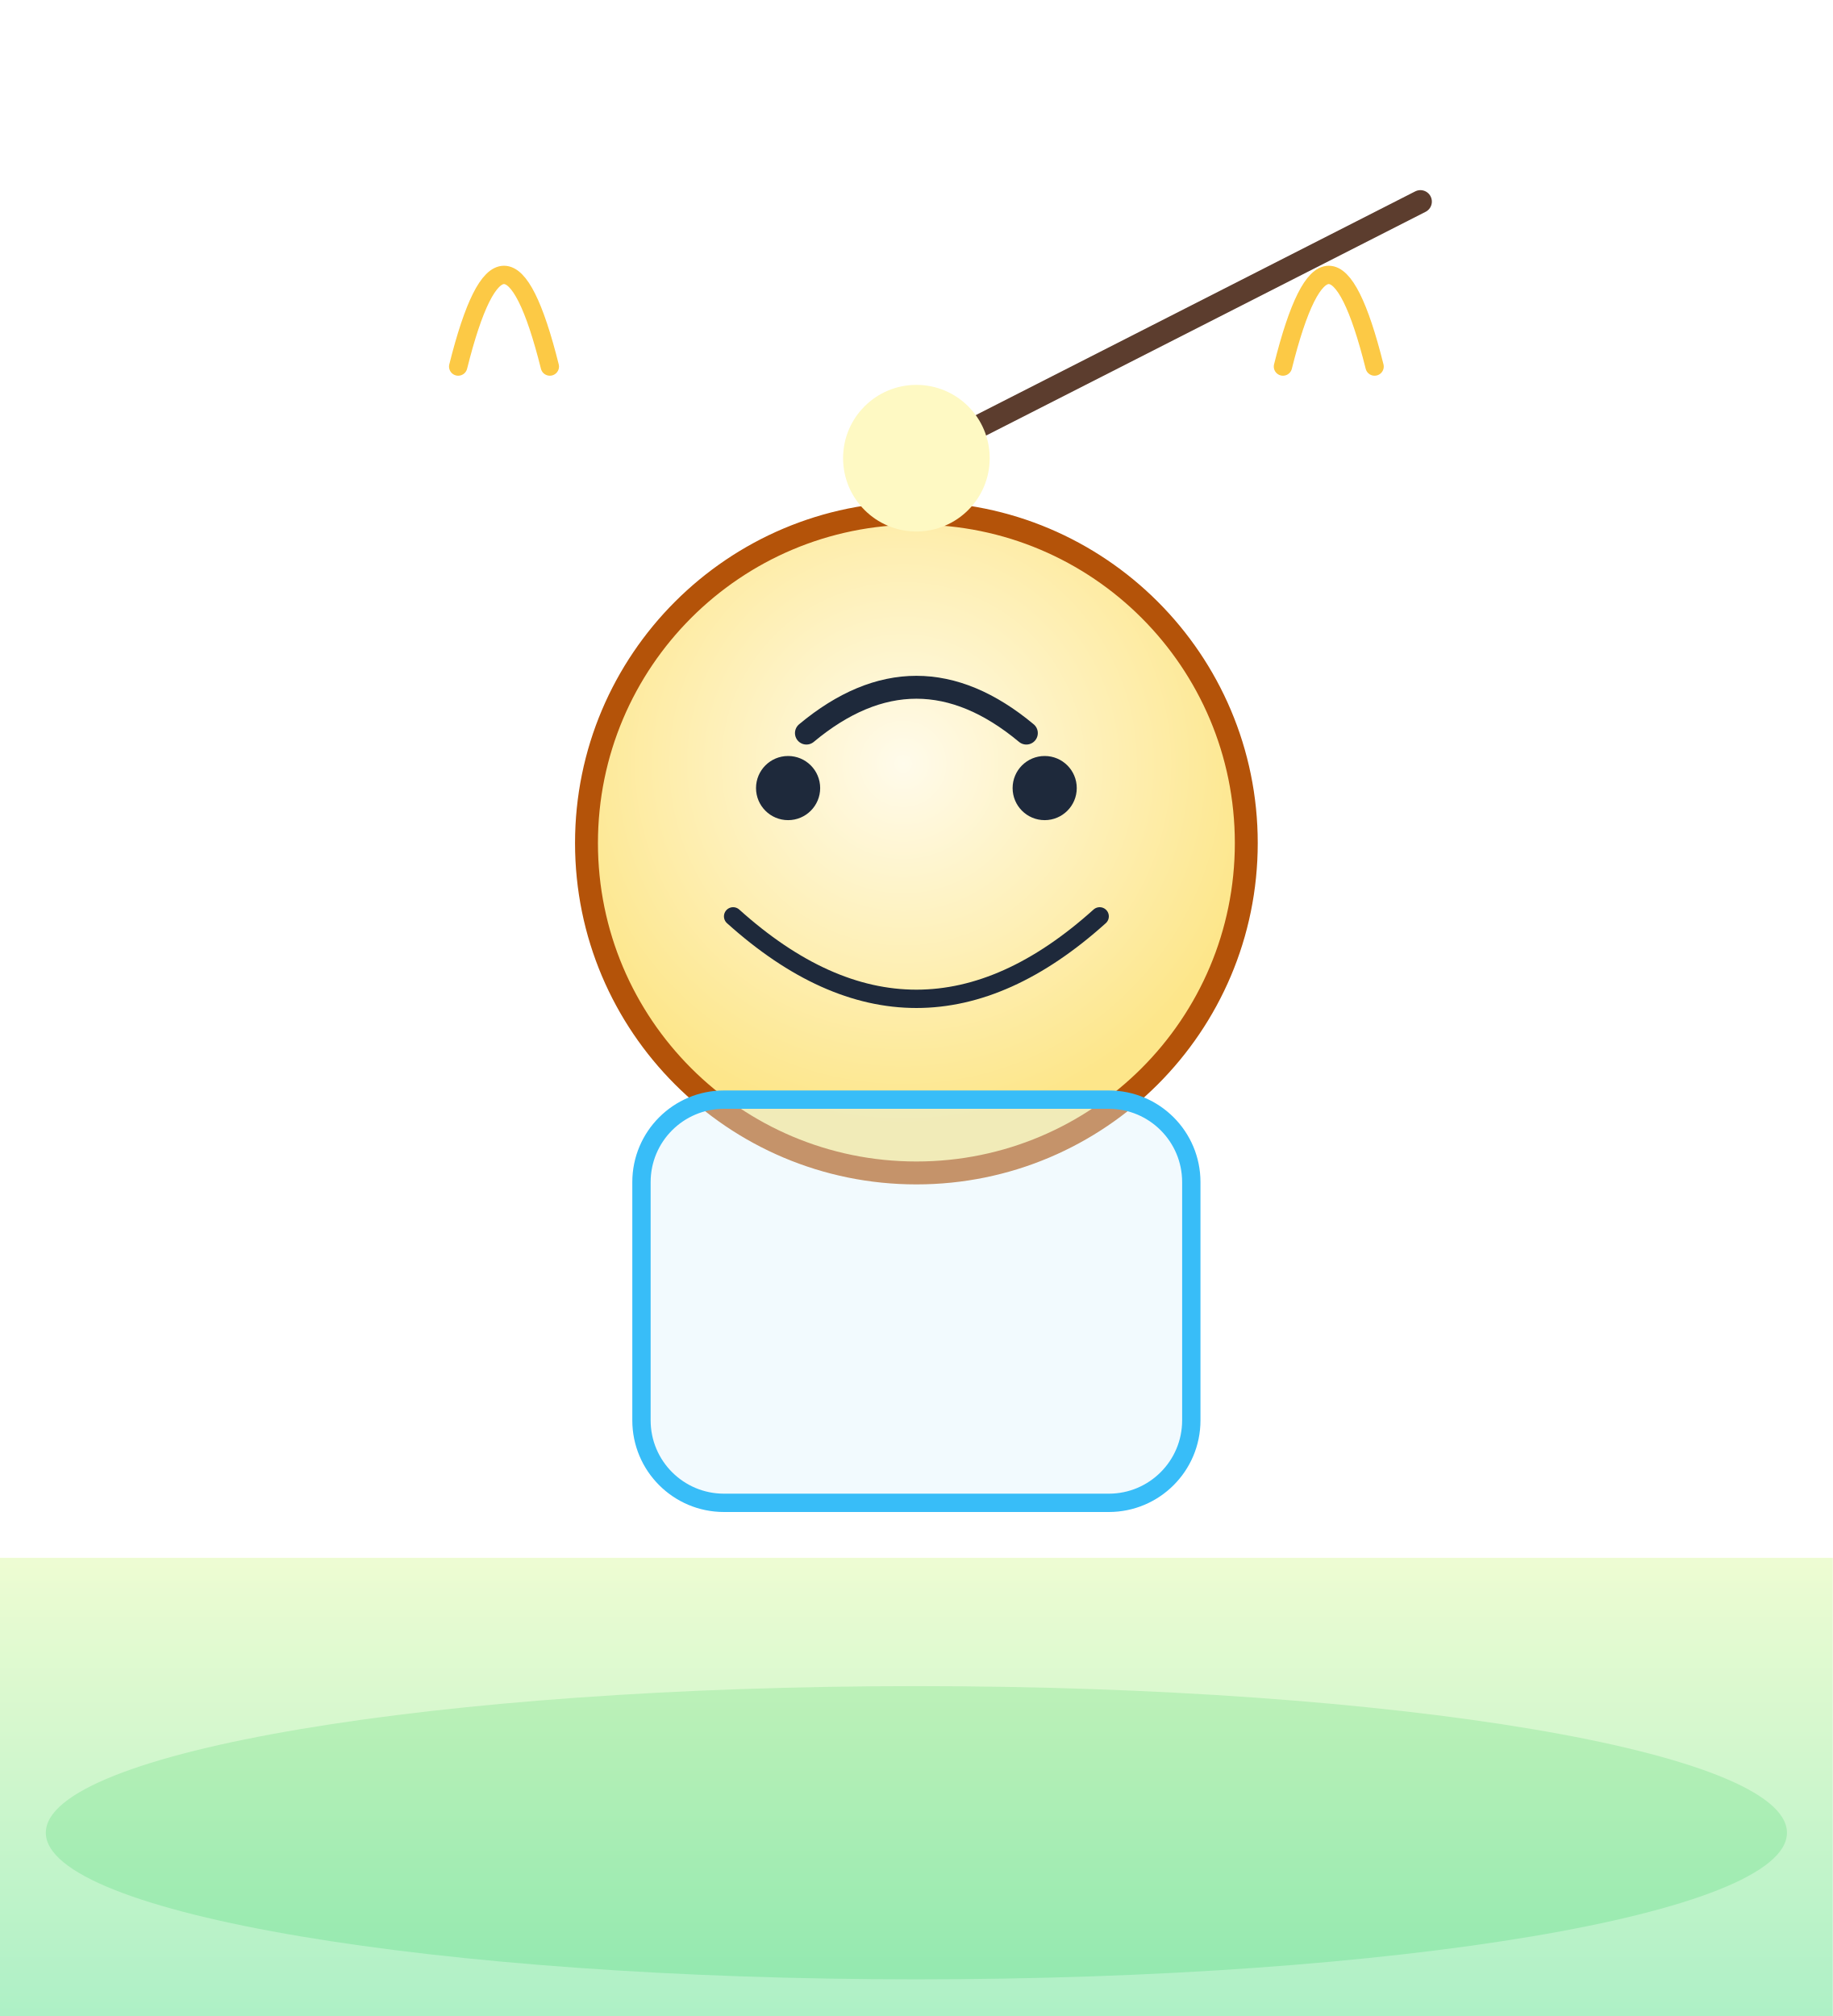
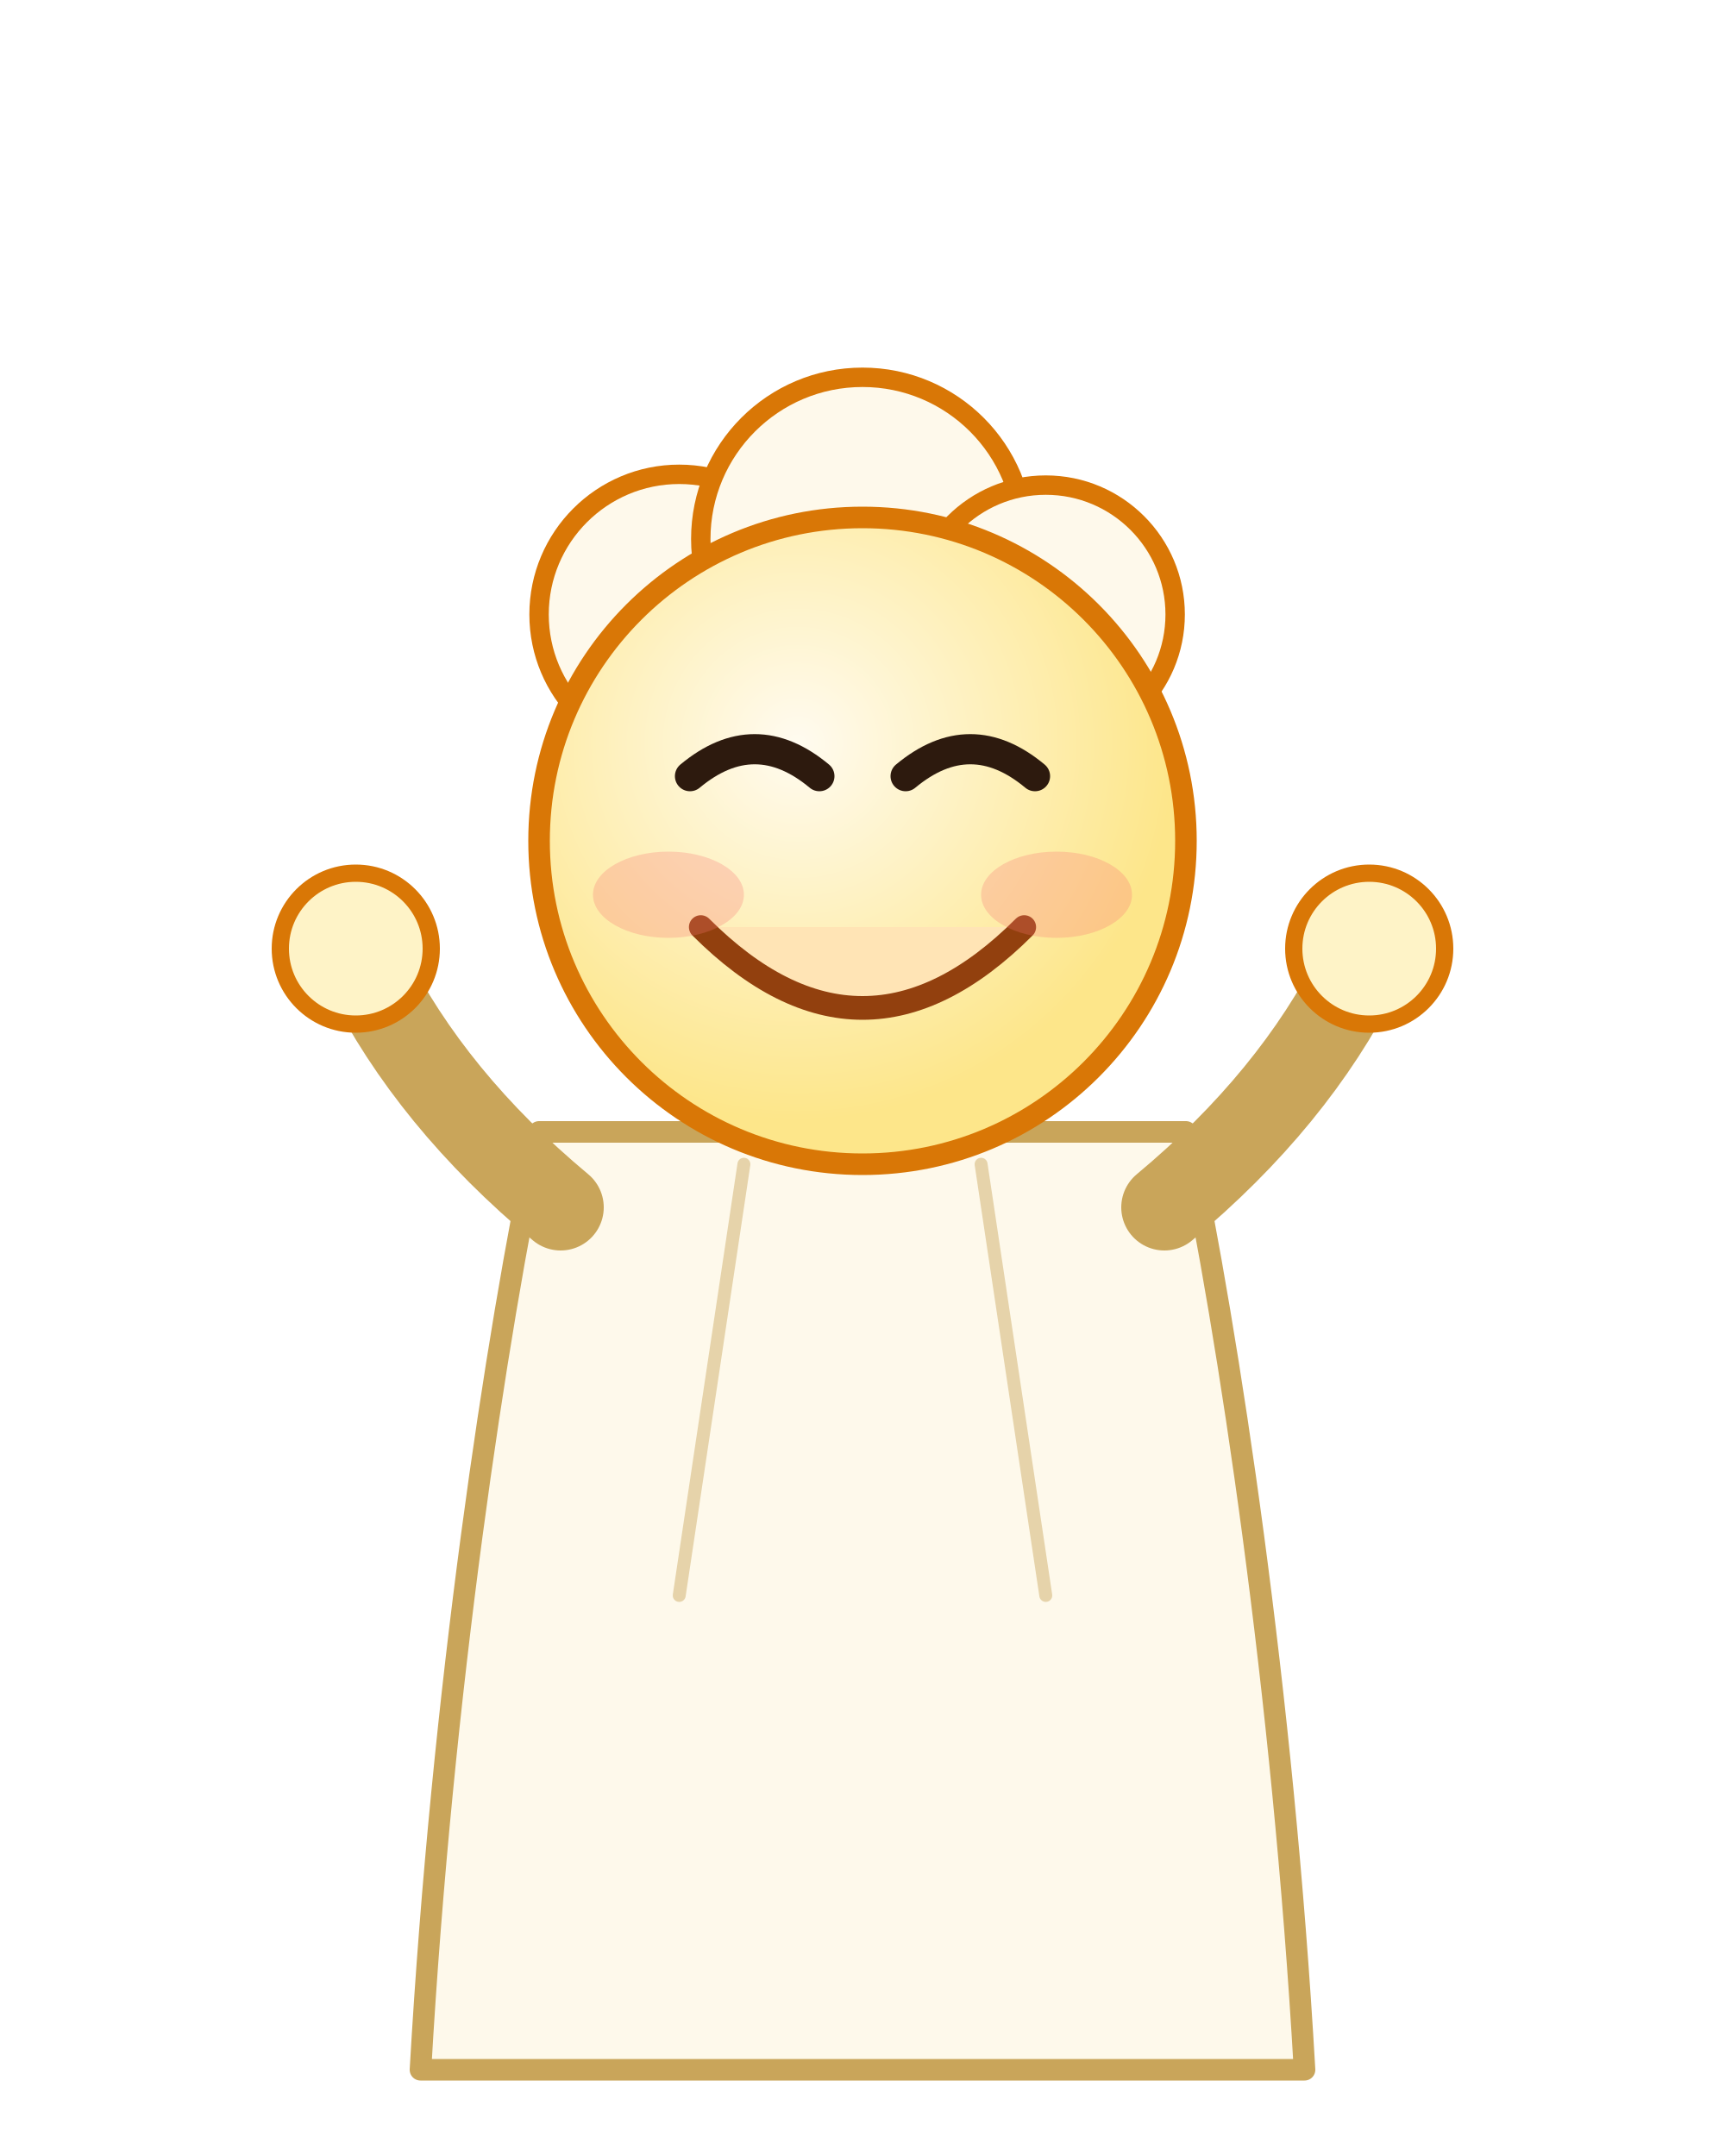
- <svg xmlns="http://www.w3.org/2000/svg" viewBox="0 0 200 220" width="200" height="220" role="img" aria-labelledby="laughT">
+ <svg xmlns="http://www.w3.org/2000/svg" viewBox="0 0 160 200" width="160" height="200" role="img" aria-labelledby="sm-la-t">
  <defs>
-     <radialGradient id="gL" cx="48%" cy="38%" r="55%">
-       <stop offset="0%" stop-color="#fffbeb" />
+     <radialGradient id="fg-la" cx="40%" cy="35%" r="58%">
+       <stop offset="0%" stop-color="#fffbf0" />
      <stop offset="100%" stop-color="#fde68a" />
    </radialGradient>
-     <linearGradient id="gGL" x1="0" y1="0" x2="0" y2="1">
-       <stop offset="0%" stop-color="#d9f99d" />
-       <stop offset="100%" stop-color="#4ade80" />
-     </linearGradient>
  </defs>
-   <ellipse cx="100" cy="200" rx="95" ry="16" fill="rgba(34,197,94,0.25)" />
-   <rect x="0" y="170" width="200" height="50" fill="url(#gGL)" opacity="0.45" />
-   <circle cx="100" cy="92" r="36" fill="url(#gL)" stroke="#b45309" stroke-width="2.5" />
-   <path d="M88 80 Q100 70 112 80" fill="none" stroke="#1e293b" stroke-width="2.5" stroke-linecap="round" />
-   <path d="M80 100 Q100 118 120 100" fill="none" stroke="#1e293b" stroke-width="2" stroke-linecap="round" />
-   <circle cx="86" cy="86" r="3.5" fill="#1e293b" />
-   <circle cx="114" cy="86" r="3.5" fill="#1e293b" />
-   <path d="M50 40 Q55 20 60 40 M150 40 Q145 20 140 40" fill="none" stroke="#fbbf24" stroke-width="2" stroke-linecap="round" opacity="0.85" aria-hidden="true" />
-   <rect x="70" y="120" width="60" height="44" rx="9" fill="#e0f2fe" fill-opacity="0.4" stroke="#38bdf8" stroke-width="2" />
-   <line x1="100" y1="50" x2="155" y2="22" stroke="#5c3d2e" stroke-width="2.5" stroke-linecap="round" />
-   <circle cx="100" cy="50" r="8" fill="#fef9c3" />
+   <path d="M50,105 C46,124 41,157 39,192 L121,192 C119,157 114,124 110,105 Z" fill="#fef9eb" stroke="#c9a55a" stroke-width="2" stroke-linejoin="round" />
+   <line x1="69" y1="108" x2="63" y2="148" stroke="#c9a55a" stroke-width="1.2" opacity="0.45" stroke-linecap="round" />
+   <line x1="91" y1="108" x2="97" y2="148" stroke="#c9a55a" stroke-width="1.2" opacity="0.45" stroke-linecap="round" />
+   <path d="M52,112 Q40,102 34,90" fill="none" stroke="#c9a55a" stroke-width="8" stroke-linecap="round" />
+   <circle cx="33" cy="88" r="7" fill="#fef3c7" stroke="#d97706" stroke-width="1.6" />
+   <path d="M108,112 Q120,102 126,90" fill="none" stroke="#c9a55a" stroke-width="8" stroke-linecap="round" />
+   <circle cx="127" cy="88" r="7" fill="#fef3c7" stroke="#d97706" stroke-width="1.6" />
+   <circle cx="63" cy="57" r="13" fill="#fef9eb" stroke="#d97706" stroke-width="1.8" />
+   <circle cx="80" cy="50" r="15" fill="#fef9eb" stroke="#d97706" stroke-width="1.8" />
+   <circle cx="97" cy="57" r="12" fill="#fef9eb" stroke="#d97706" stroke-width="1.8" />
+   <circle cx="80" cy="78" r="30" fill="url(#fg-la)" stroke="#d97706" stroke-width="2" />
+   <path d="M64,72 Q70,67 76,72" fill="none" stroke="#2d1a0e" stroke-width="2.8" stroke-linecap="round" />
+   <path d="M84,72 Q90,67 96,72" fill="none" stroke="#2d1a0e" stroke-width="2.8" stroke-linecap="round" />
+   <path d="M65,86 Q80,101 95,86" fill="#ffe4b5" stroke="#92400e" stroke-width="2.2" stroke-linecap="round" />
+   <ellipse cx="62" cy="83" rx="7" ry="4" fill="#f87171" opacity="0.27" />
+   <ellipse cx="98" cy="83" rx="7" ry="4" fill="#f87171" opacity="0.27" />
</svg>
